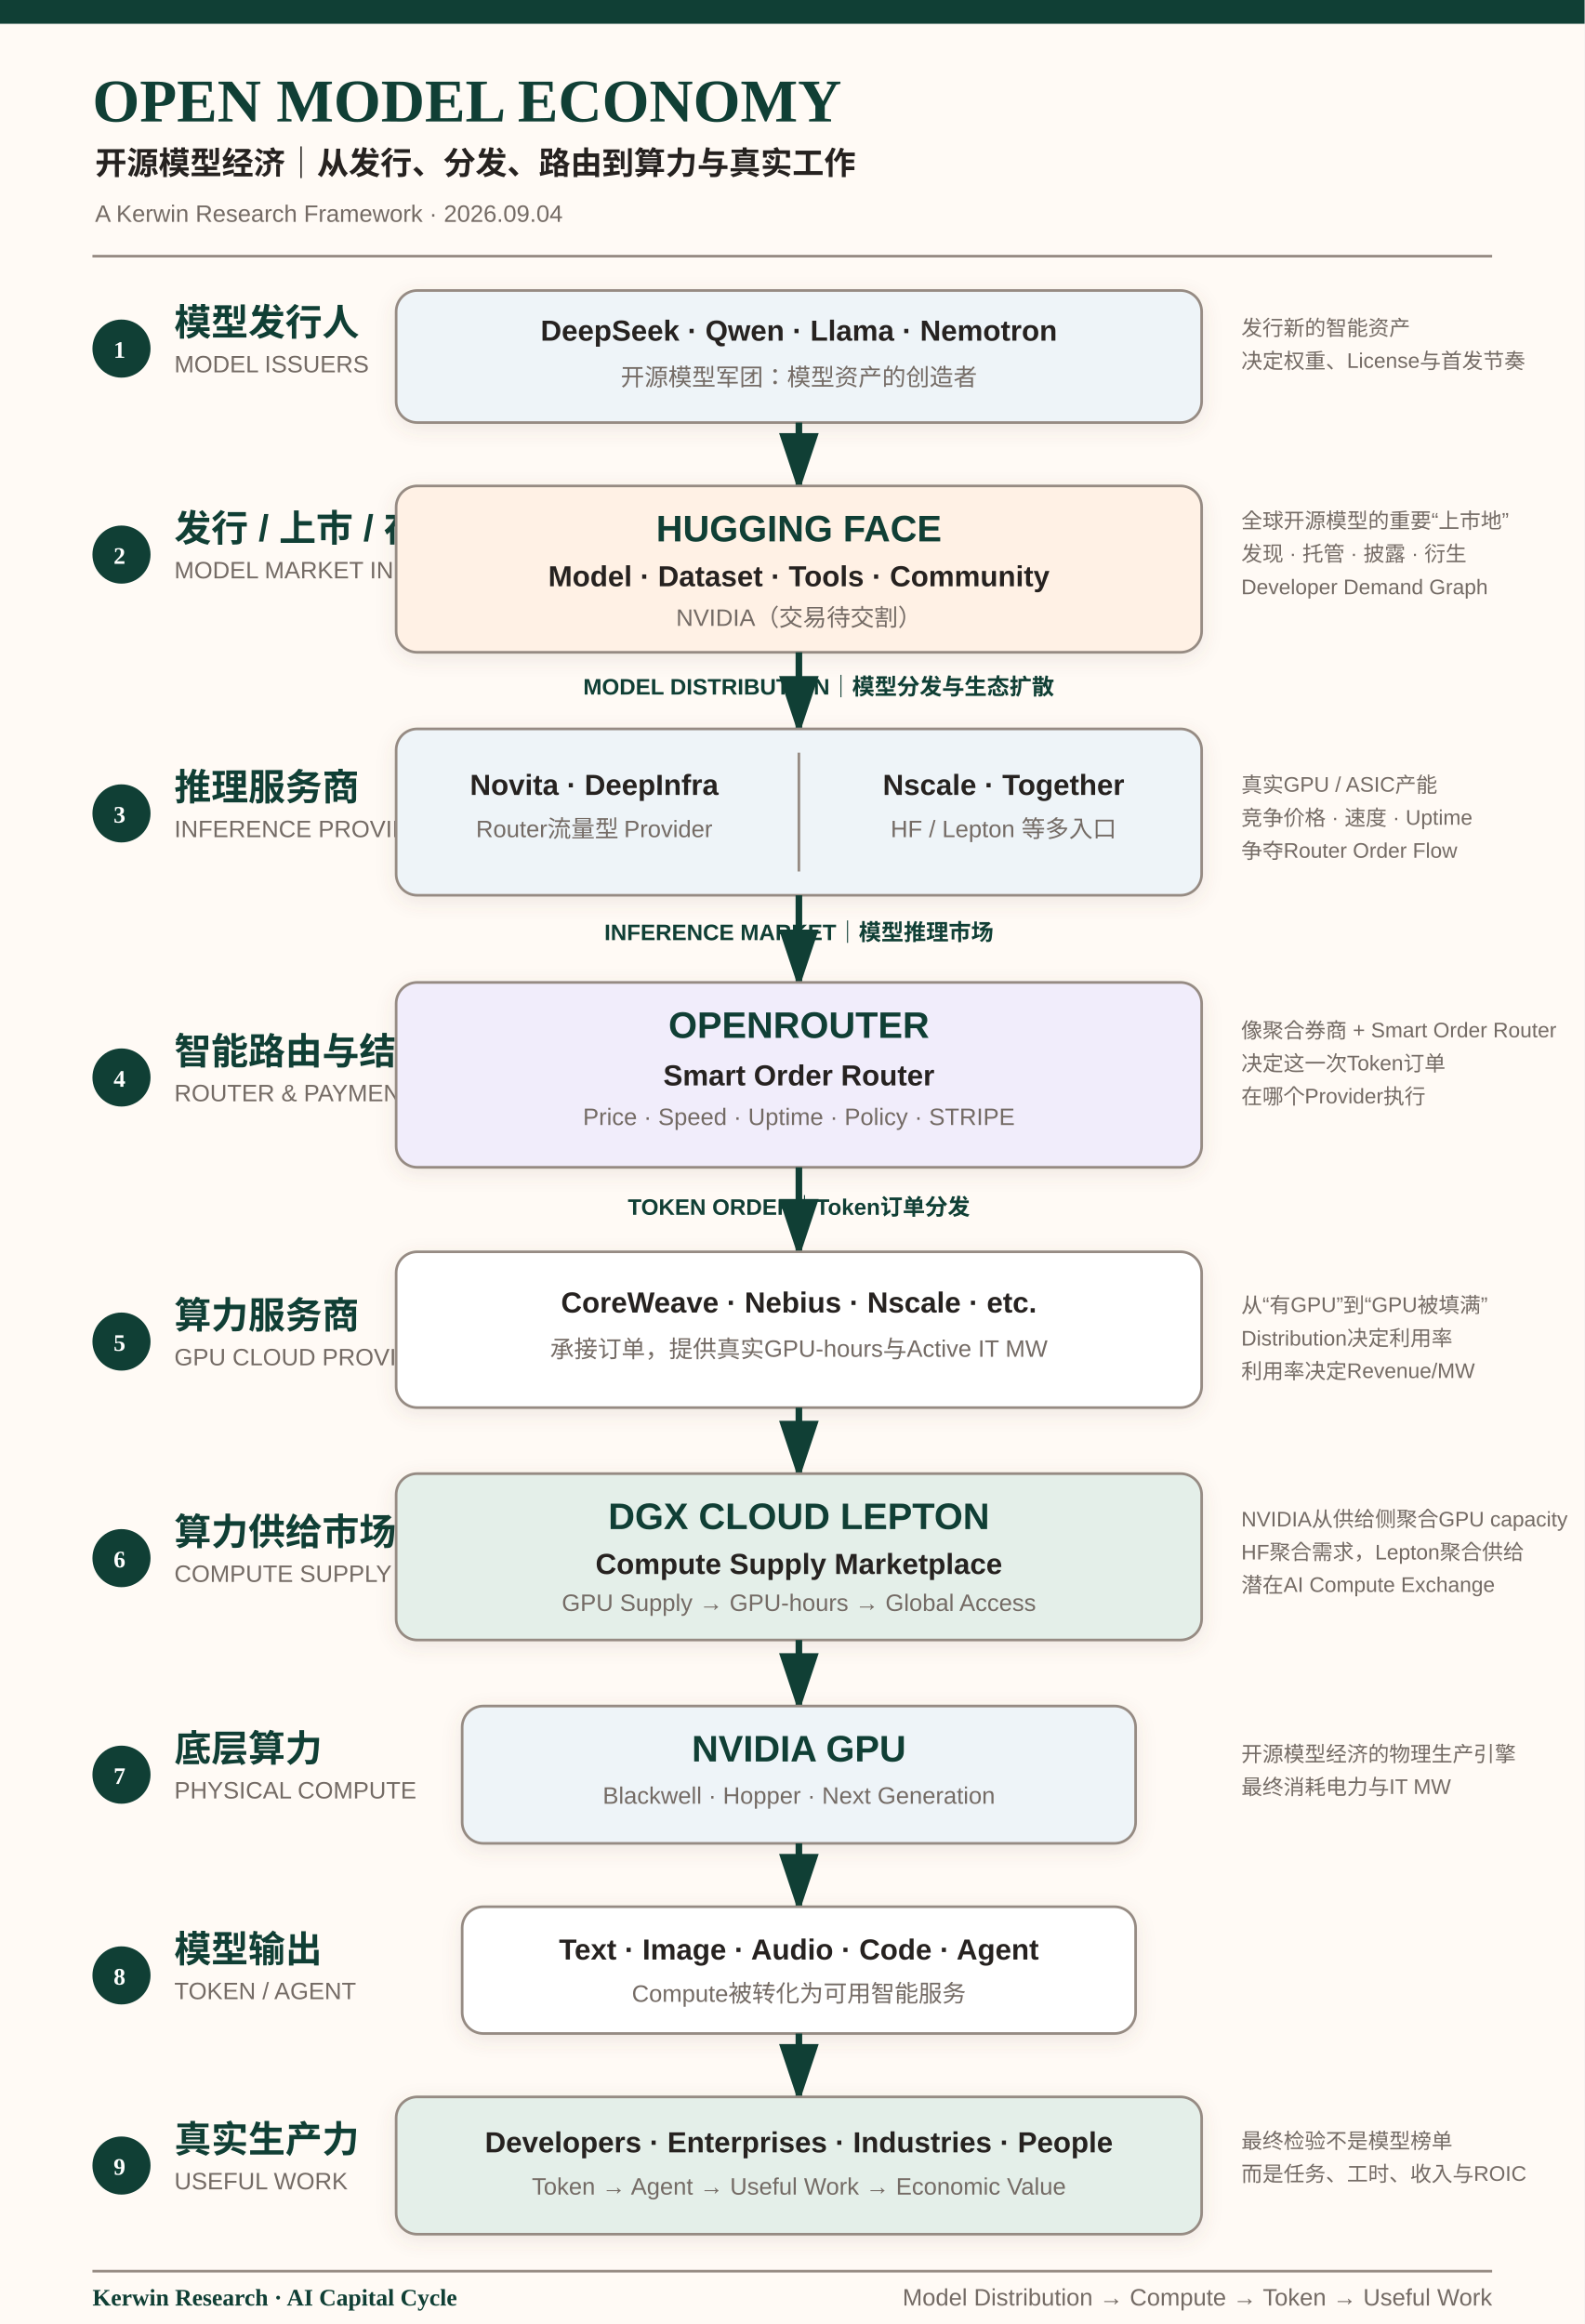
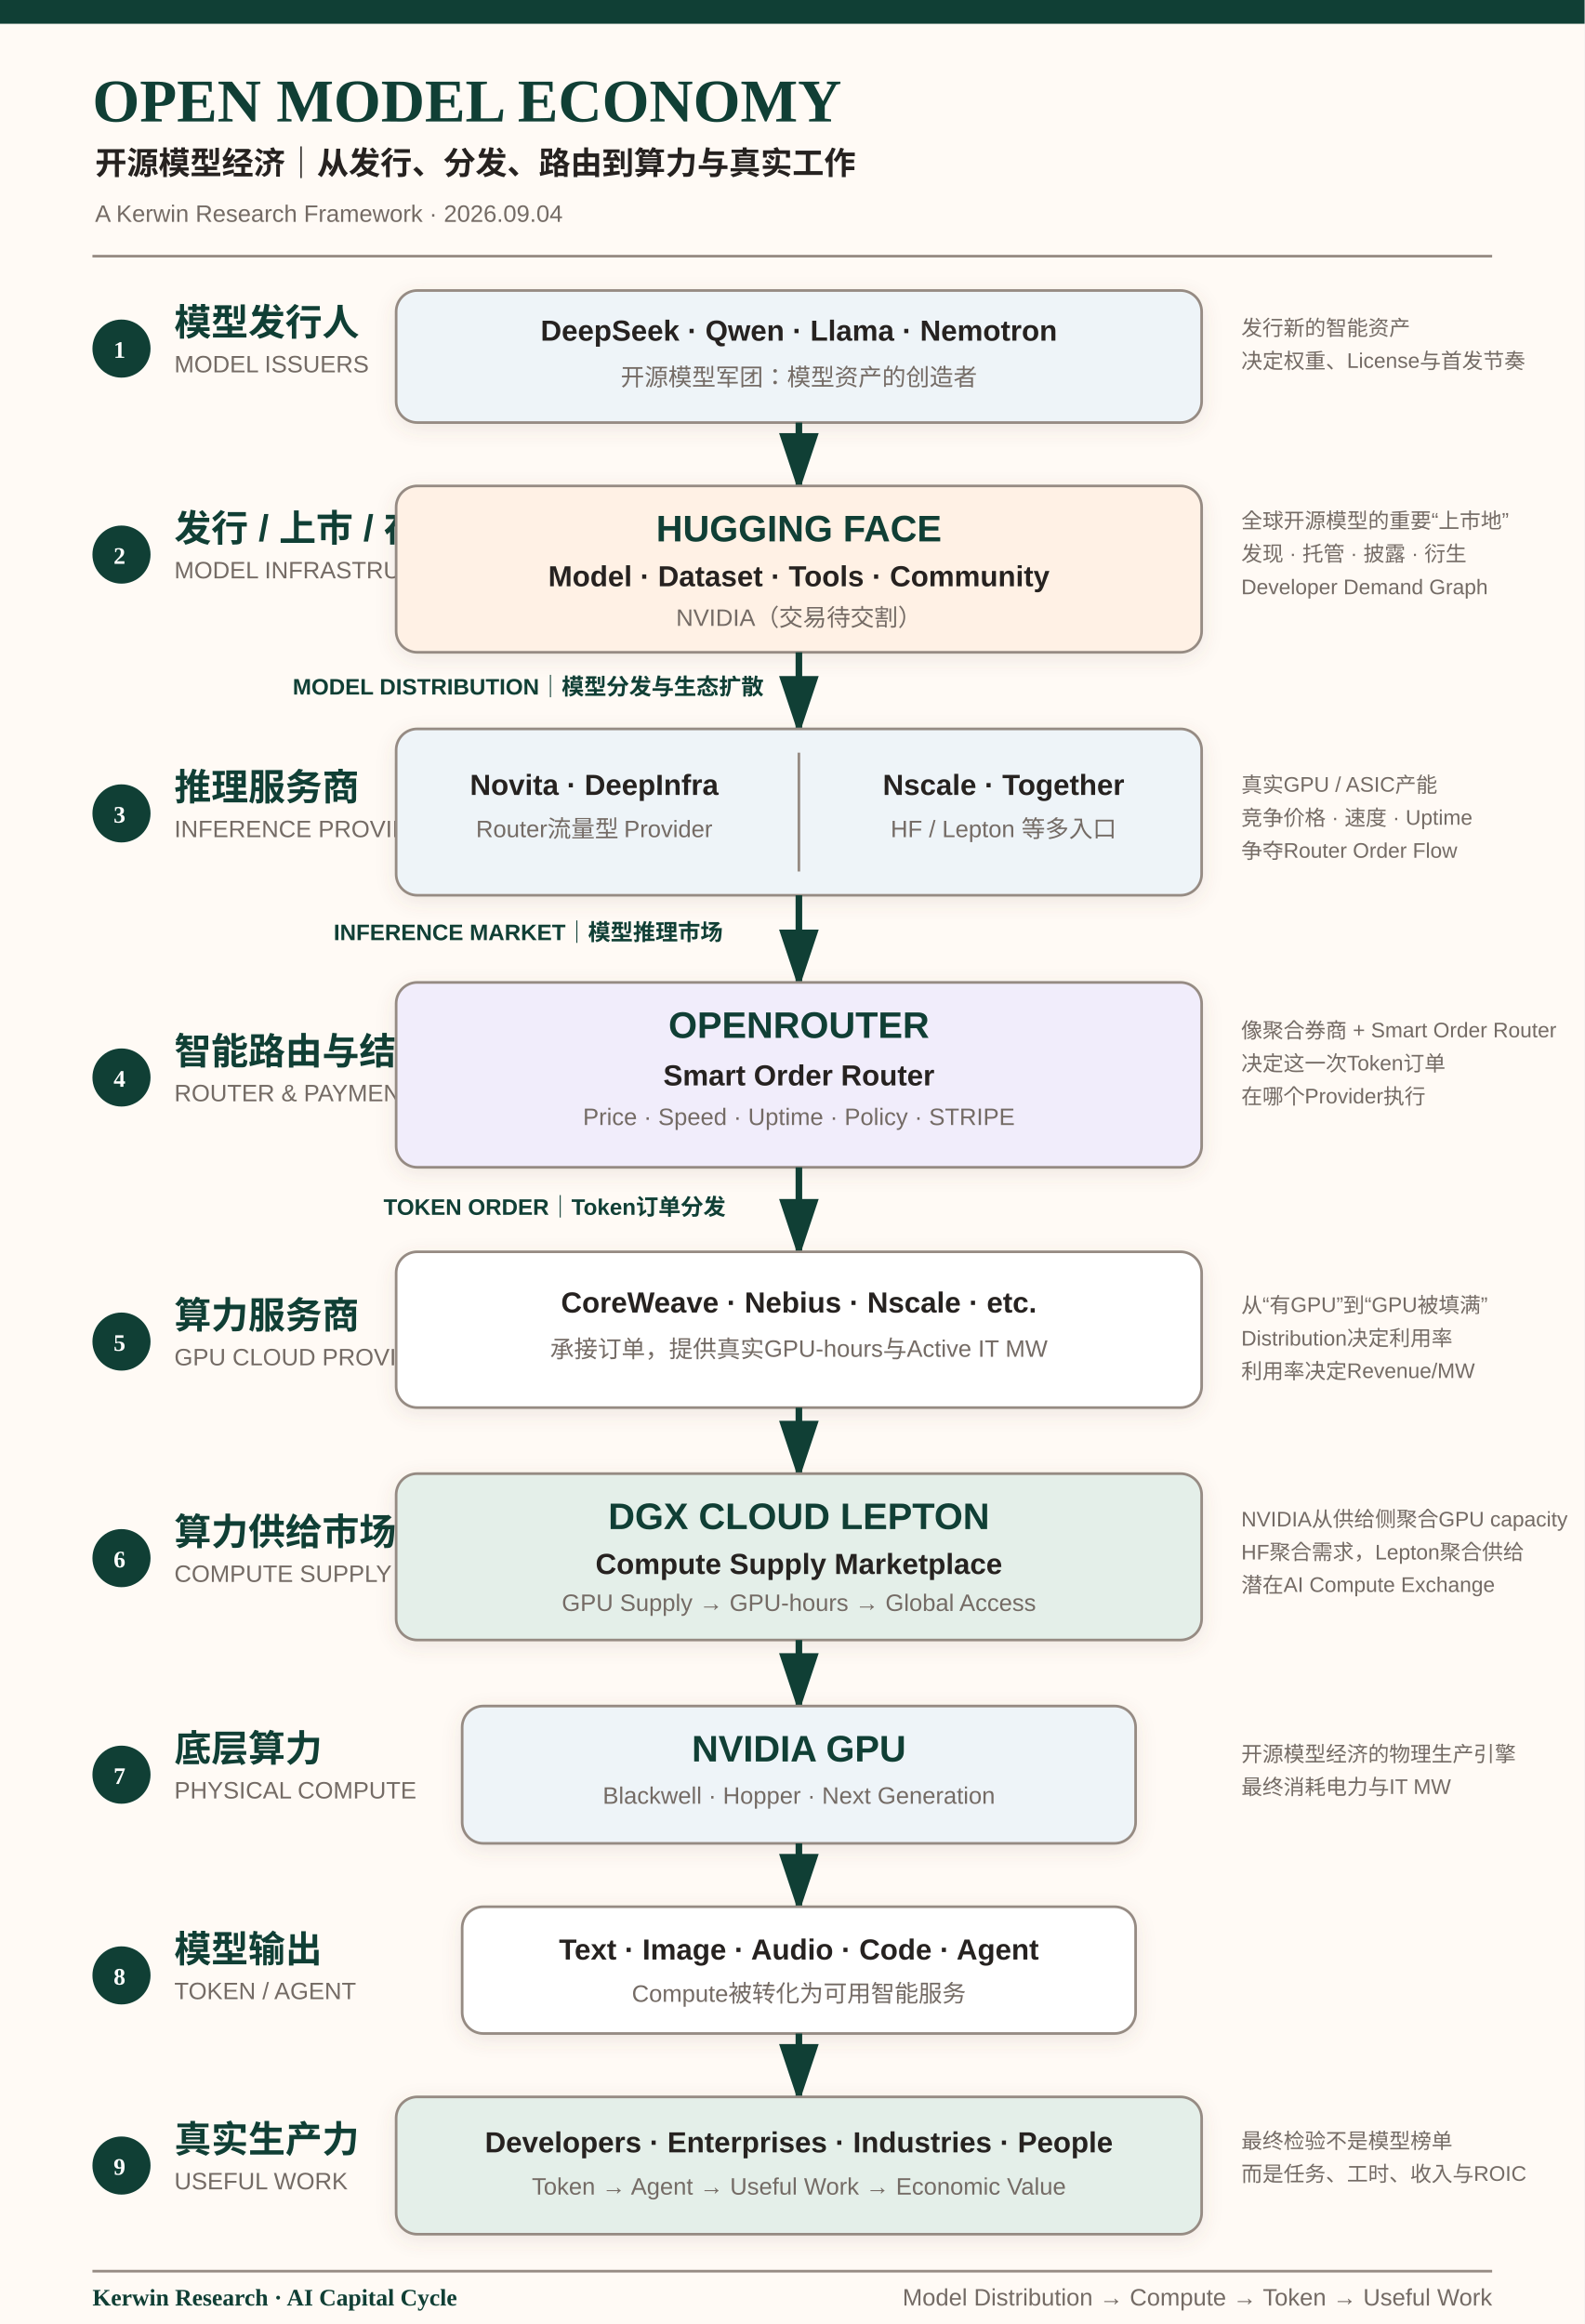
<svg xmlns="http://www.w3.org/2000/svg" width="1200" height="1760" viewBox="0 0 1200 1760" role="img" aria-labelledby="title desc">
  <defs>
    <style>
      .bg{fill:#fffaf5}.ink{fill:#262220}.green{fill:#103f35}.muted{fill:#746b65}.paper{fill:#fff1e5}.white{fill:#fff}.greenp{fill:#e4efe9}.bluep{fill:#eef4f8}.violetp{fill:#f1edfb}.line{stroke:#968b83;stroke-width:2}.arrow{stroke:#103f35;stroke-width:5;fill:none;marker-end:url(#m)}.dash{stroke:#9a5c38;stroke-width:2;stroke-dasharray:7 7;fill:none}.box{stroke:#968b83;stroke-width:2;rx:16}.title{font:700 46px Georgia,'Times New Roman','Songti SC',serif;fill:#103f35}.subtitle{font:700 24px Arial,'PingFang SC','Microsoft YaHei',sans-serif;fill:#262220}.h{font:700 28px Arial,'PingFang SC','Microsoft YaHei',sans-serif;fill:#103f35}.b{font:700 22px Arial,'PingFang SC','Microsoft YaHei',sans-serif;fill:#262220}.s{font:400 18px Arial,'PingFang SC','Microsoft YaHei',sans-serif;fill:#746b65}.tiny{font:700 15px Arial,'PingFang SC','Microsoft YaHei',sans-serif;fill:#9a5c38;letter-spacing:1px}.cap{font:700 17px Arial,'PingFang SC','Microsoft YaHei',sans-serif;fill:#103f35}.num{font:700 18px Georgia,'Times New Roman',serif;fill:#fff}.brand{font:700 18px Georgia,'Times New Roman',serif;fill:#103f35}.side{font:400 16px Arial,'PingFang SC','Microsoft YaHei',sans-serif;fill:#746b65}.strong{font-weight:700;fill:#262220}
    </style>
    <marker id="m" markerWidth="10" markerHeight="10" refX="8" refY="3" orient="auto" markerUnits="strokeWidth">
      <path d="M0,0 L0,6 L9,3 z" fill="#103f35" />
    </marker>
    <filter id="shadow" x="-20%" y="-20%" width="140%" height="140%">
      <feDropShadow dx="0" dy="4" stdDeviation="7" flood-color="#6f5a49" flood-opacity=".12" />
    </filter>
  </defs>
  <rect width="1200" height="1760" class="bg" />
  <rect x="0" y="0" width="1200" height="18" class="green" />
  <text x="70" y="92" class="title">OPEN MODEL ECONOMY</text>
  <text x="72" y="132" class="subtitle">开源模型经济｜从发行、分发、路由到算力与真实工作</text>
  <text x="72" y="168" class="s">A Kerwin Research Framework · 2026.09.04</text>
  <line x1="70" y1="194" x2="1130" y2="194" class="line" />
  <circle cx="92" cy="264" r="22" class="green" />
  <text x="86" y="271" class="num">1</text>
  <text x="132" y="254" class="h">模型发行人</text>
  <text x="132" y="282" class="s">MODEL ISSUERS</text>
  <rect x="300" y="220" width="610" height="100" class="box bluep" filter="url(#shadow)" />
  <text x="605" y="258" text-anchor="middle" class="b">DeepSeek · Qwen · Llama · Nemotron</text>
  <text x="605" y="292" text-anchor="middle" class="s">开源模型军团：模型资产的创造者</text>
  <text x="940" y="254" class="side">发行新的智能资产</text>
  <text x="940" y="279" class="side">决定权重、License与首发节奏</text>
  <path d="M605 320 L605 368" class="arrow" />
  <circle cx="92" cy="420" r="22" class="green" />
  <text x="86" y="427" class="num">2</text>
  <text x="132" y="410" class="h">发行 / 上市 / 存管</text>
-   <text x="132" y="438" class="s">MODEL MARKET INFRASTRUCTURE</text>
+   <text x="132" y="438" class="s">MODEL INFRASTRUCTURE</text>
  <rect x="300" y="368" width="610" height="126" class="box paper" filter="url(#shadow)" />
  <text x="605" y="410" text-anchor="middle" class="h">HUGGING FACE</text>
  <text x="605" y="444" text-anchor="middle" class="b">Model · Dataset · Tools · Community</text>
  <text x="605" y="474" text-anchor="middle" class="s">NVIDIA（交易待交割）</text>
  <text x="940" y="400" class="side">全球开源模型的重要“上市地”</text>
  <text x="940" y="425" class="side">发现 · 托管 · 披露 · 衍生</text>
  <text x="940" y="450" class="side">Developer Demand Graph</text>
-   <text x="620" y="526" text-anchor="middle" class="cap">MODEL DISTRIBUTION｜模型分发与生态扩散</text>
+   <text x="400" y="526" text-anchor="middle" class="cap">MODEL DISTRIBUTION｜模型分发与生态扩散</text>
  <path d="M605 494 L605 552" class="arrow" />
  <circle cx="92" cy="616" r="22" class="green" />
  <text x="86" y="623" class="num">3</text>
  <text x="132" y="606" class="h">推理服务商</text>
  <text x="132" y="634" class="s">INFERENCE PROVIDERS</text>
  <rect x="300" y="552" width="610" height="126" class="box bluep" filter="url(#shadow)" />
  <line x1="605" y1="570" x2="605" y2="660" class="line" />
  <text x="450" y="602" text-anchor="middle" class="b">Novita · DeepInfra</text>
  <text x="450" y="634" text-anchor="middle" class="s">Router流量型 Provider</text>
  <text x="760" y="602" text-anchor="middle" class="b">Nscale · Together</text>
  <text x="760" y="634" text-anchor="middle" class="s">HF / Lepton 等多入口</text>
  <text x="940" y="600" class="side">真实GPU / ASIC产能</text>
  <text x="940" y="625" class="side">竞争价格 · 速度 · Uptime</text>
  <text x="940" y="650" class="side">争夺Router Order Flow</text>
-   <text x="605" y="712" text-anchor="middle" class="cap">INFERENCE MARKET｜模型推理市场</text>
+   <text x="400" y="712" text-anchor="middle" class="cap">INFERENCE MARKET｜模型推理市场</text>
  <path d="M605 678 L605 744" class="arrow" />
  <circle cx="92" cy="816" r="22" class="green" />
  <text x="86" y="823" class="num">4</text>
  <text x="132" y="806" class="h">智能路由与结算</text>
  <text x="132" y="834" class="s">ROUTER &amp; PAYMENTS</text>
  <rect x="300" y="744" width="610" height="140" class="box violetp" filter="url(#shadow)" />
  <text x="605" y="786" text-anchor="middle" class="h">OPENROUTER</text>
  <text x="605" y="822" text-anchor="middle" class="b">Smart Order Router</text>
  <text x="605" y="852" text-anchor="middle" class="s">Price · Speed · Uptime · Policy · STRIPE</text>
  <text x="940" y="786" class="side">像聚合券商 + Smart Order Router</text>
  <text x="940" y="811" class="side">决定这一次Token订单</text>
  <text x="940" y="836" class="side">在哪个Provider执行</text>
-   <text x="605" y="920" text-anchor="middle" class="cap">TOKEN ORDER｜Token订单分发</text>
+   <text x="420" y="920" text-anchor="middle" class="cap">TOKEN ORDER｜Token订单分发</text>
  <path d="M605 884 L605 948" class="arrow" />
  <circle cx="92" cy="1016" r="22" class="green" />
  <text x="86" y="1023" class="num">5</text>
  <text x="132" y="1006" class="h">算力服务商</text>
  <text x="132" y="1034" class="s">GPU CLOUD PROVIDERS</text>
  <rect x="300" y="948" width="610" height="118" class="box white" filter="url(#shadow)" />
  <text x="605" y="994" text-anchor="middle" class="b">CoreWeave · Nebius · Nscale · etc.</text>
  <text x="605" y="1028" text-anchor="middle" class="s">承接订单，提供真实GPU-hours与Active IT MW</text>
  <text x="940" y="994" class="side">从“有GPU”到“GPU被填满”</text>
  <text x="940" y="1019" class="side">Distribution决定利用率</text>
  <text x="940" y="1044" class="side">利用率决定Revenue/MW</text>
  <path d="M605 1066 L605 1116" class="arrow" />
  <circle cx="92" cy="1180" r="22" class="green" />
  <text x="86" y="1187" class="num">6</text>
  <text x="132" y="1170" class="h">算力供给市场</text>
  <text x="132" y="1198" class="s">COMPUTE SUPPLY MARKETPLACE</text>
  <rect x="300" y="1116" width="610" height="126" class="box greenp" filter="url(#shadow)" />
  <text x="605" y="1158" text-anchor="middle" class="h">DGX CLOUD LEPTON</text>
  <text x="605" y="1192" text-anchor="middle" class="b">Compute Supply Marketplace</text>
  <text x="605" y="1220" text-anchor="middle" class="s">GPU Supply → GPU-hours → Global Access</text>
  <text x="940" y="1156" class="side">NVIDIA从供给侧聚合GPU capacity</text>
  <text x="940" y="1181" class="side">HF聚合需求，Lepton聚合供给</text>
  <text x="940" y="1206" class="side">潜在AI Compute Exchange</text>
  <path d="M605 1242 L605 1292" class="arrow" />
  <circle cx="92" cy="1344" r="22" class="green" />
  <text x="86" y="1351" class="num">7</text>
  <text x="132" y="1334" class="h">底层算力</text>
  <text x="132" y="1362" class="s">PHYSICAL COMPUTE</text>
  <rect x="350" y="1292" width="510" height="104" class="box bluep" filter="url(#shadow)" />
  <text x="605" y="1334" text-anchor="middle" class="h">NVIDIA GPU</text>
  <text x="605" y="1366" text-anchor="middle" class="s">Blackwell · Hopper · Next Generation</text>
  <text x="940" y="1334" class="side">开源模型经济的物理生产引擎</text>
  <text x="940" y="1359" class="side">最终消耗电力与IT MW</text>
  <path d="M605 1396 L605 1444" class="arrow" />
  <circle cx="92" cy="1496" r="22" class="green" />
  <text x="86" y="1503" class="num">8</text>
  <text x="132" y="1486" class="h">模型输出</text>
  <text x="132" y="1514" class="s">TOKEN / AGENT</text>
  <rect x="350" y="1444" width="510" height="96" class="box white" filter="url(#shadow)" />
  <text x="605" y="1484" text-anchor="middle" class="b">Text · Image · Audio · Code · Agent</text>
  <text x="605" y="1516" text-anchor="middle" class="s">Compute被转化为可用智能服务</text>
  <path d="M605 1540 L605 1588" class="arrow" />
  <circle cx="92" cy="1640" r="22" class="green" />
  <text x="86" y="1647" class="num">9</text>
  <text x="132" y="1630" class="h">真实生产力</text>
  <text x="132" y="1658" class="s">USEFUL WORK</text>
  <rect x="300" y="1588" width="610" height="104" class="box greenp" filter="url(#shadow)" />
  <text x="605" y="1630" text-anchor="middle" class="b">Developers · Enterprises · Industries · People</text>
  <text x="605" y="1662" text-anchor="middle" class="s">Token → Agent → Useful Work → Economic Value</text>
  <text x="940" y="1627" class="side">最终检验不是模型榜单</text>
  <text x="940" y="1652" class="side">而是任务、工时、收入与ROIC</text>
  <line x1="70" y1="1720" x2="1130" y2="1720" class="line" />
  <text x="70" y="1746" class="brand">Kerwin Research · AI Capital Cycle</text>
  <text x="1130" y="1746" text-anchor="end" class="s">Model Distribution → Compute → Token → Useful Work</text>
</svg>
